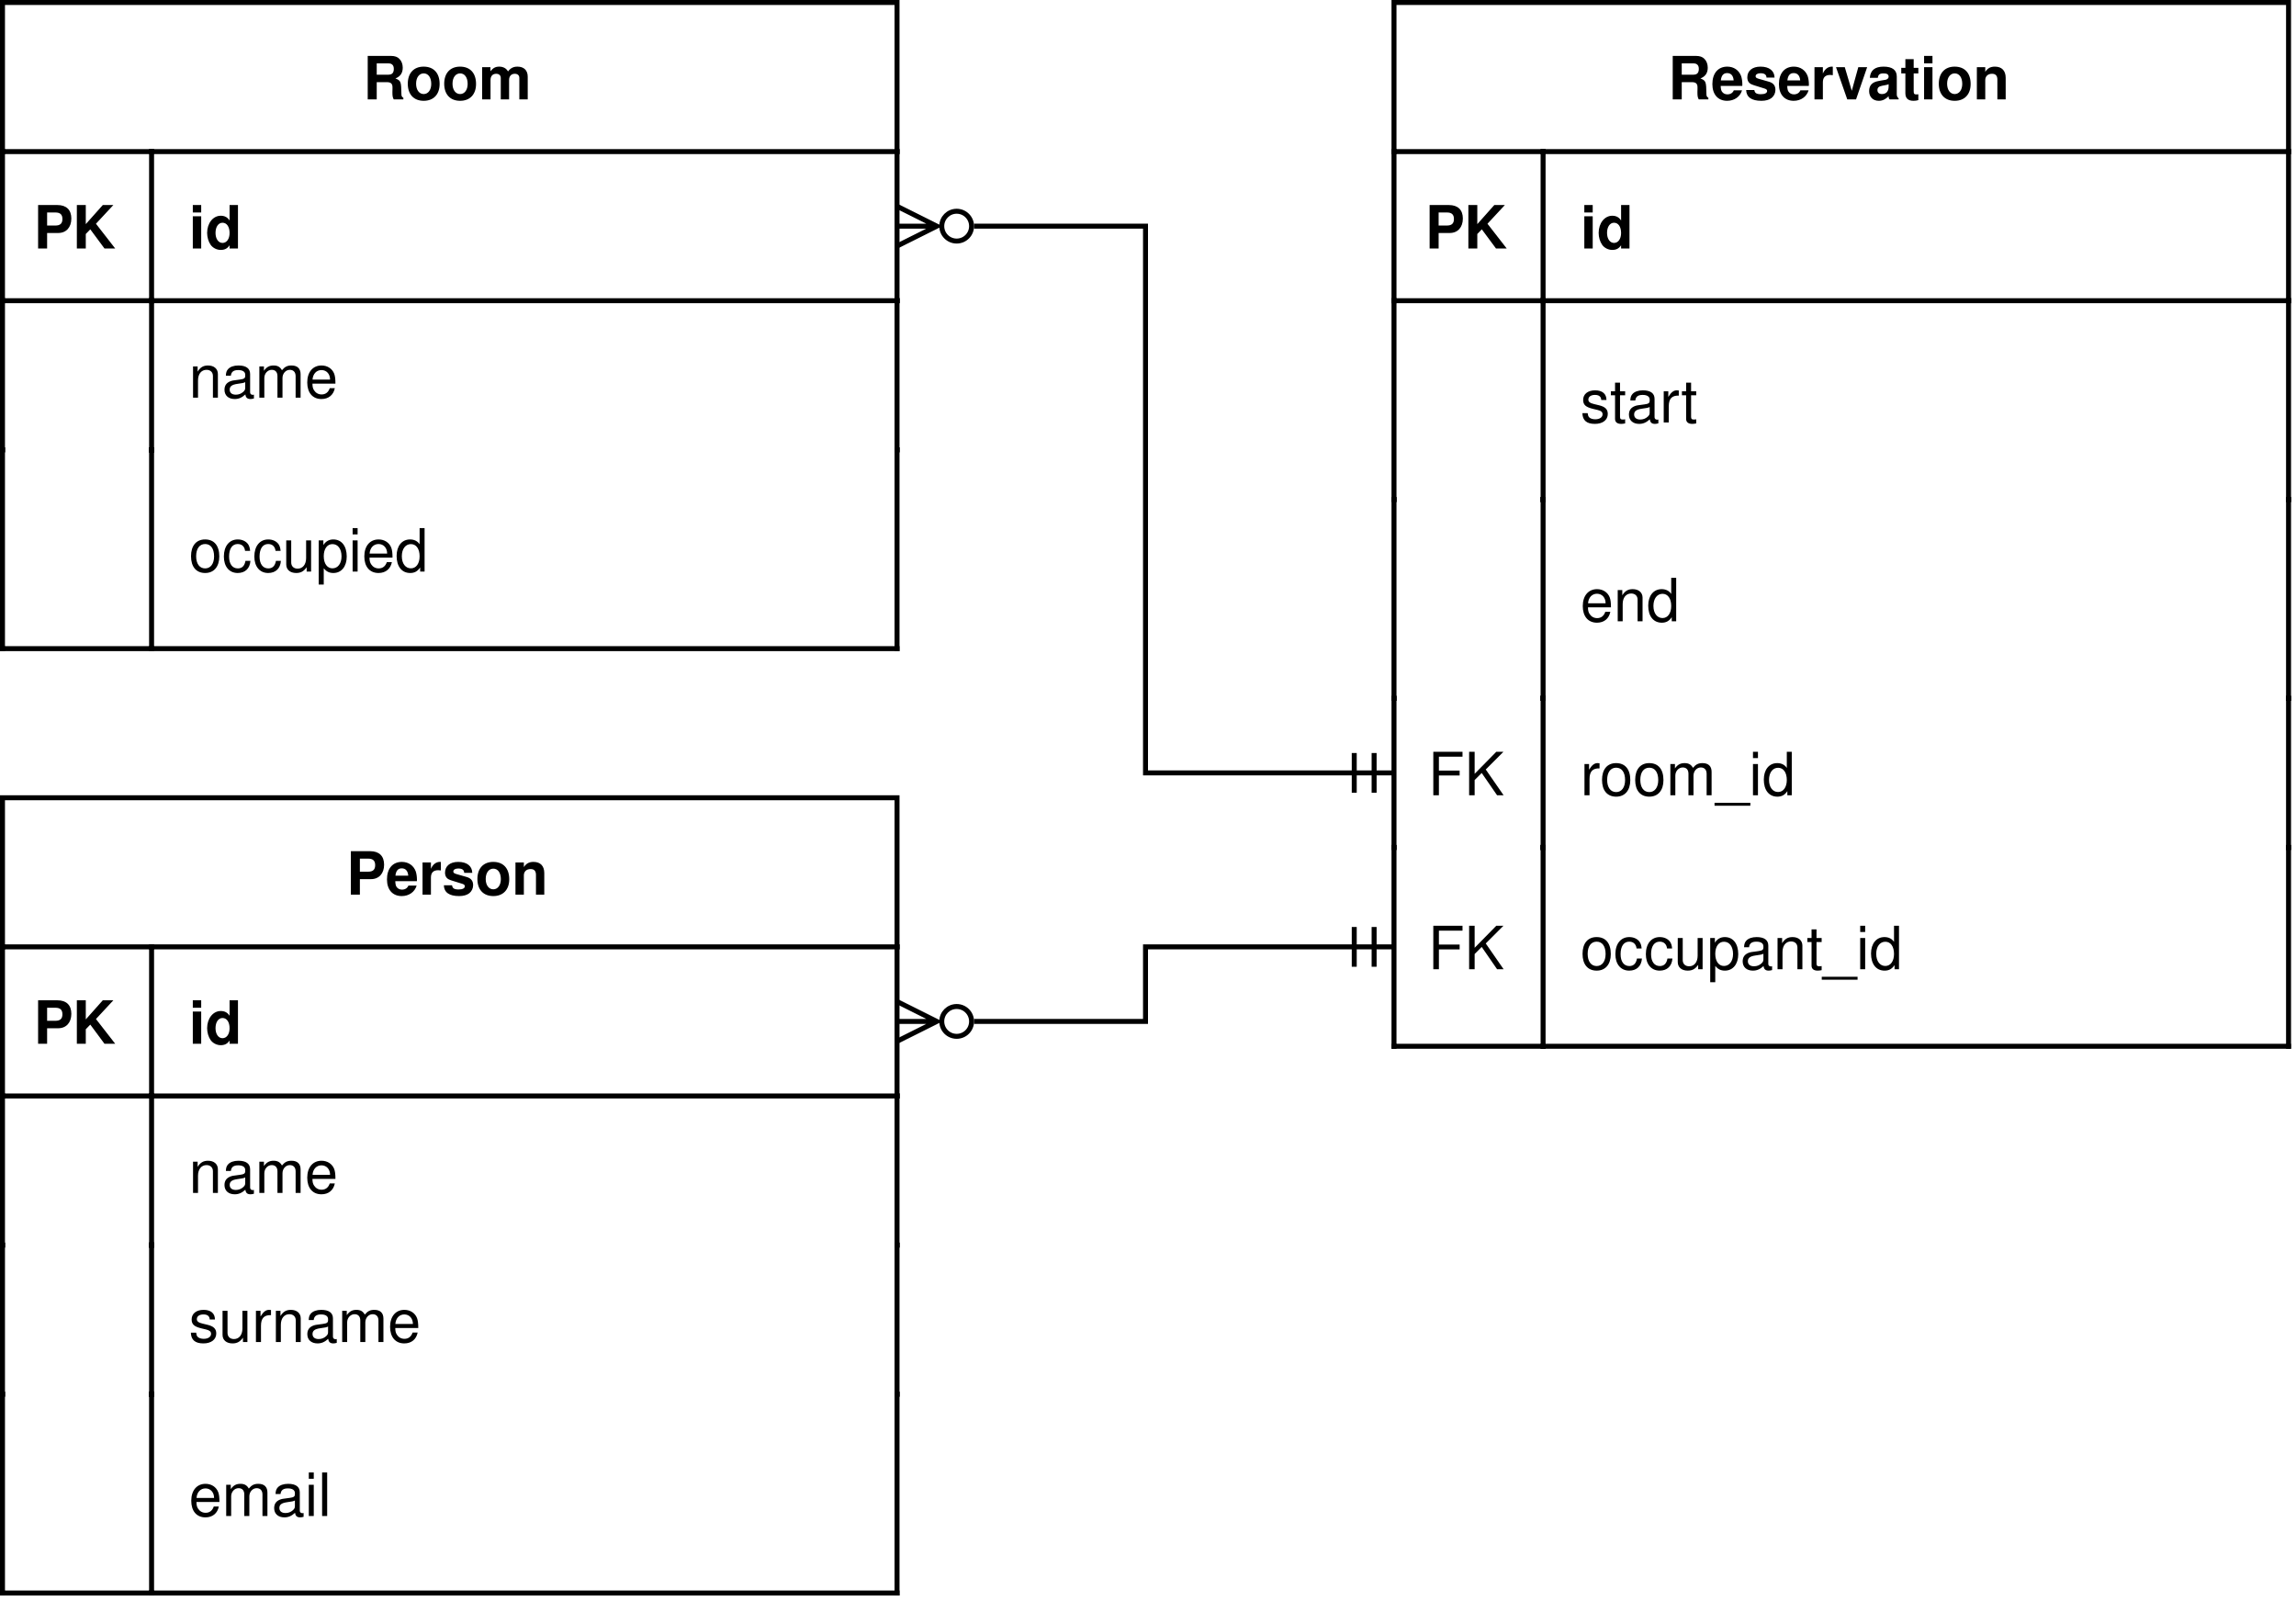
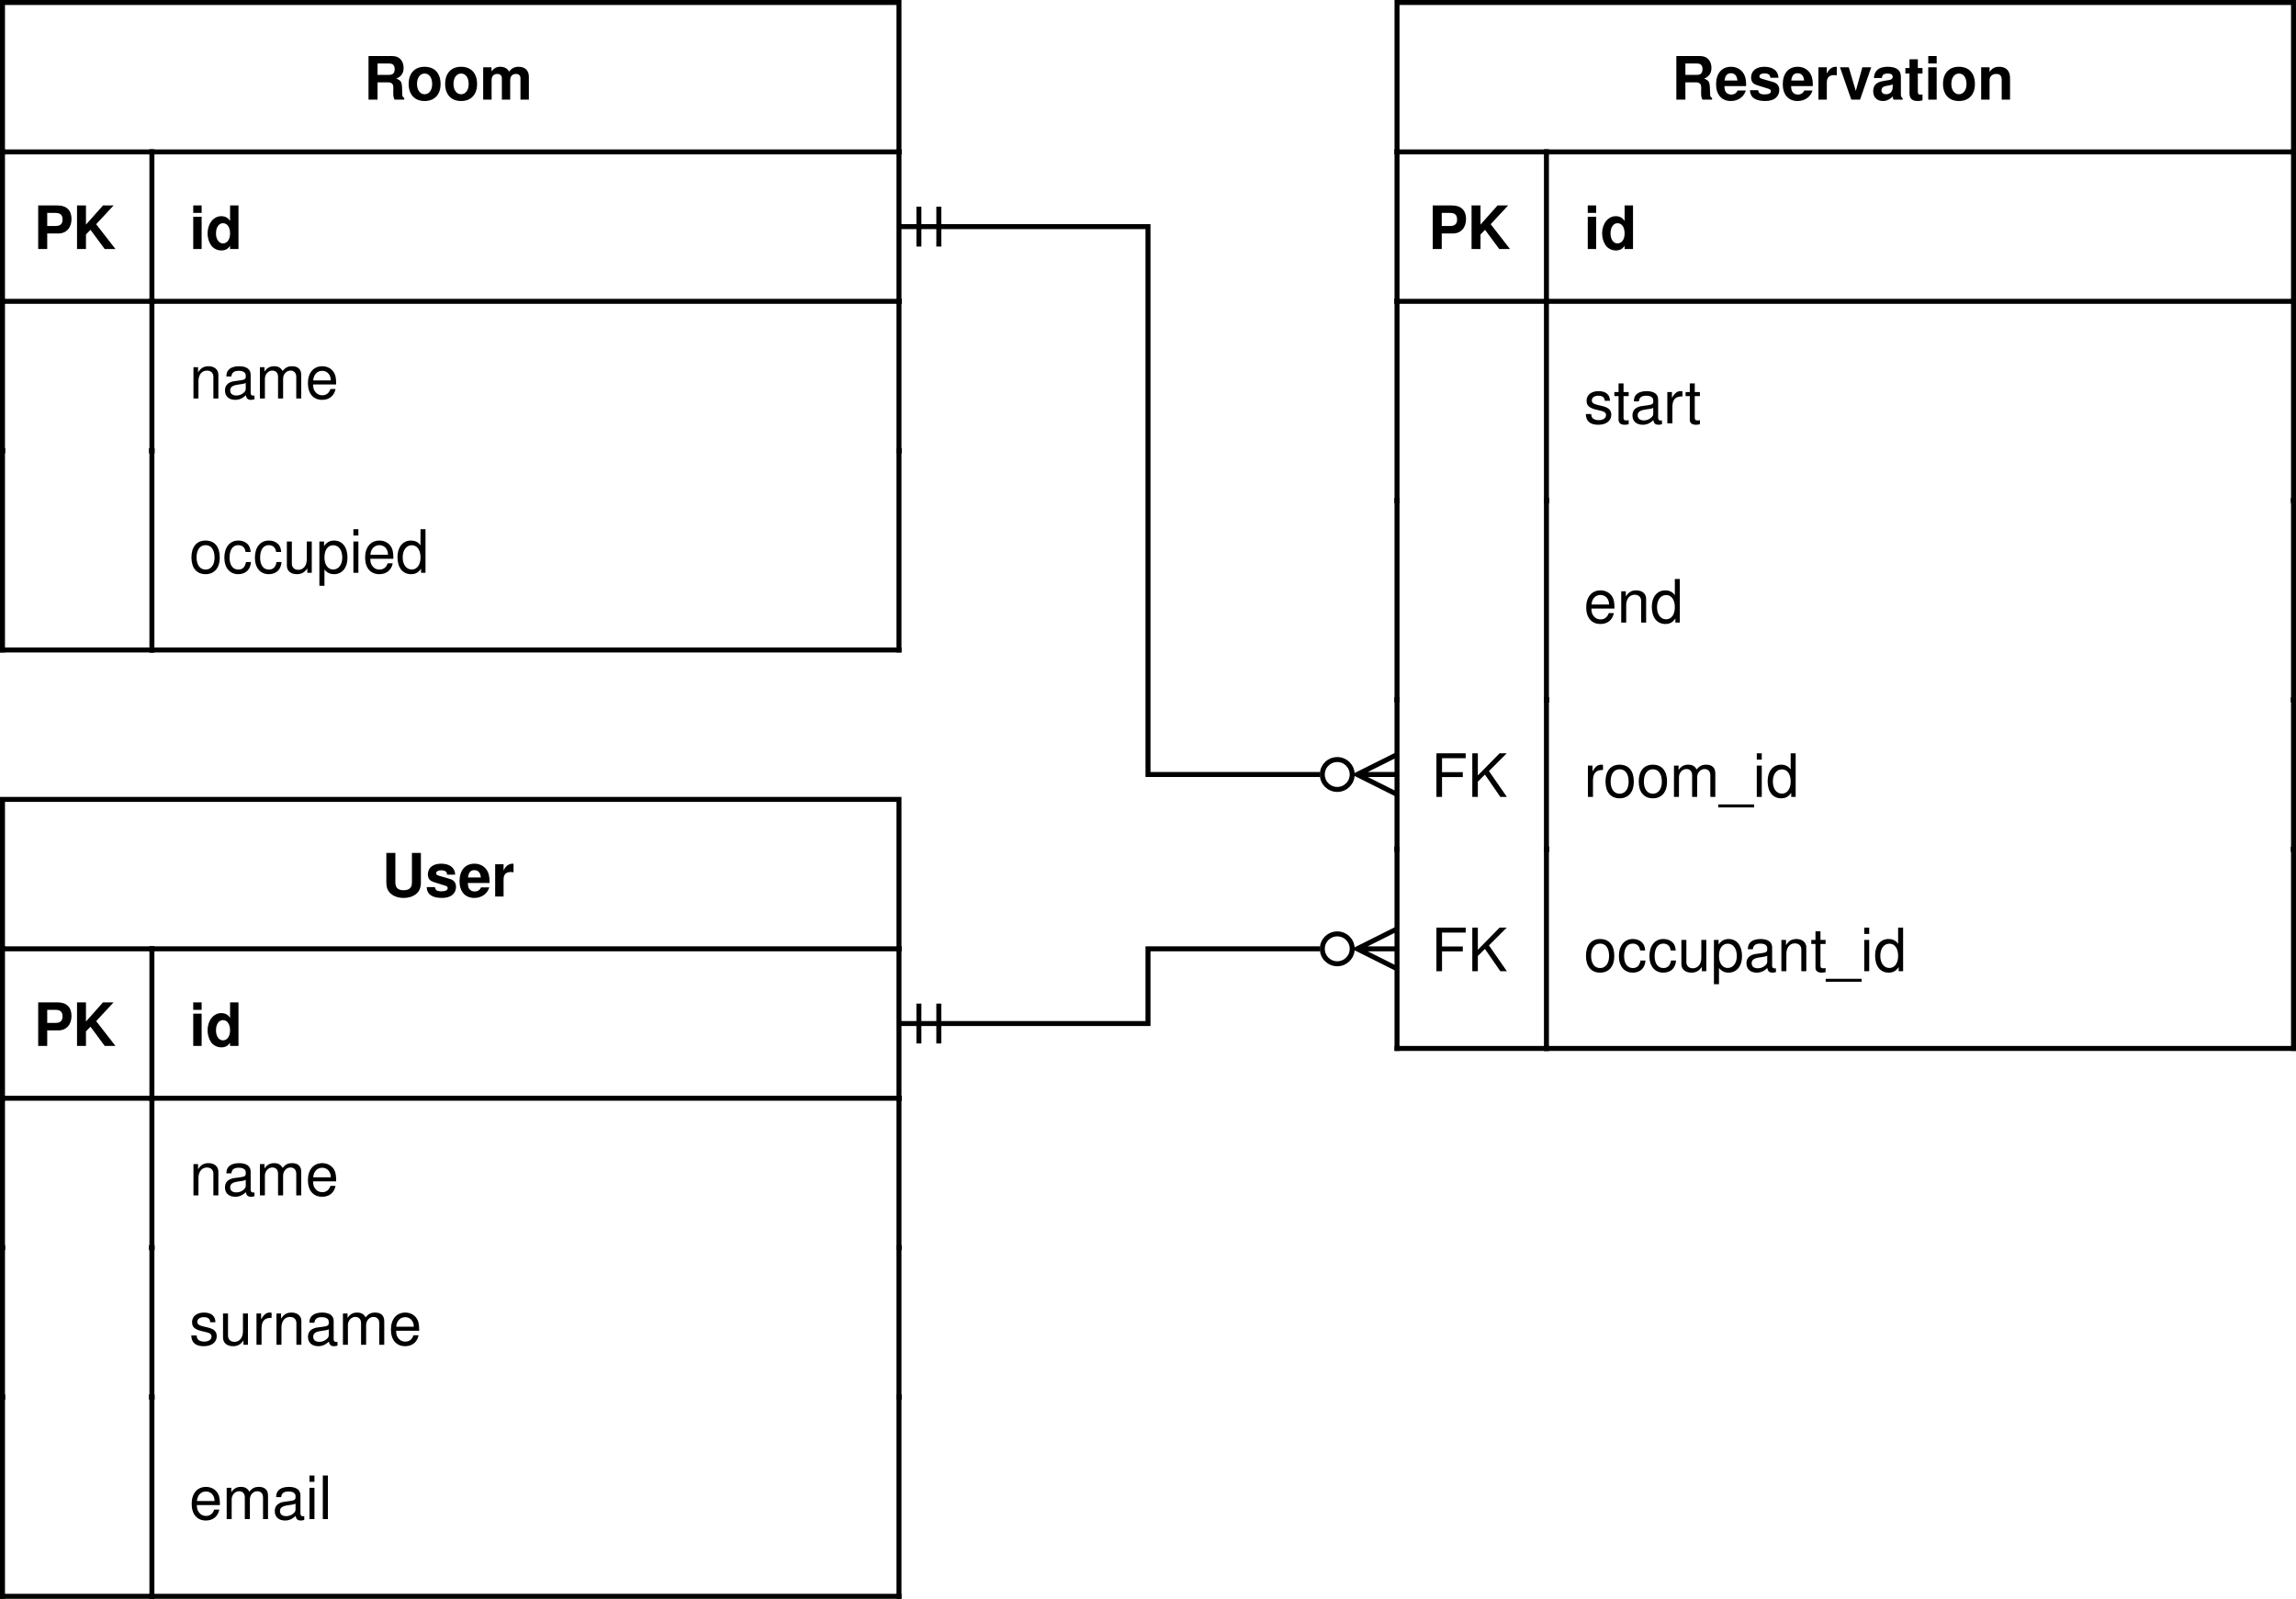
- <svg xmlns="http://www.w3.org/2000/svg" host="65bd71144e" version="1.1" width="462px" height="322px" viewBox="-0.5 -0.5 462 322" content="&lt;mxfile&gt;&lt;diagram id=&quot;4q83Nv25-ci2O4QwDsbY&quot; name=&quot;Page-1&quot;&gt;7VzRbqM4FP2avI5CgHT6uMm0s9J2tKN0pJ19GrnggLXGRsZpkn792mADidOOaWhCCFJU4Yt9MffYB99jysidJ5uvDKTxNxpCPJqMw83I/TKaTG7GjvgrDdvC4E3cwhAxFBYmpzI8oheojGNlXaEQZjsVOaWYo3TXGFBCYMB3bIAxut6ttqR496opiKBheAwANq3/oJDHhdWfjiv7nxBFsbqyN1YnnkDwX8ToiqjLEUpgcSYB2ouqmsUgpOuayb0buXNGKS+Oks0cYhlUHbCi3f0rZ8seM0i4TYNJ0eAZ4JW66QWlieob3+pIiG6m8pCDJ2maZRwwrgBzx8IgIOAAEciEwcnLGIM0Q3n1whIjHD6ALV1x7UiXZku0geGiwEvWFdA9CGeyKJ0vhfNH1Rl5GmAUEXEciJuUV5wxmIm+PICMqxpmGFRkniHjcFMzqbB8hTSBnG1FlY1Gs2ix3S2uq4HgfFa2uDYIHFcZgRp8Uem5gkEcKCQOo+IaqLyNyEIOoVlMGXqROGAVtzpKeXmNEgyIGLQg3DPNaD5J82gjjOcUUwllPnL30ZSVQkbTH4BFkCtDShHh+S37M/ETQZiPP/kjX/R1LspOVRY/WZ3xOSUZZ2LUSB9QgLeGEsAZp6lyiuFS+2cqxPL4iXIuBulrUE+soVbYupbYtgGtZ0D7/a9XwRV3xRHAC0FugES4gCLnOlBBcQCvgxEso7Yfzv3pRUXkljhnpRiFISQHo+xaR7kWVrdhVJWzKgCNvQEsKIIALka44OPMgKrspxV6voGeOHNe9DQZFnVnWQoCRKKHouV0D17/A+DdvD6J/FbhtnLXLt7TgYitiHjcDhFPT0jEN/bQnmYiwxBpf/YsPLUOcY9Y+LMBHQEJ7DoPtw1on3n3duDdU/LurSXvei3wrk7uL5x4b61j/BuqfCumzYl331u709JxDOxoEKxSBDu/Cm4b1Ybs+36Urdy1DLOZ5ixgBtkz4IiSt5n4OsQhV+t3DdWhkv2OYtAhKzlGHipHdyf1IcfMSy5UIHKuMjdxzOSkrxJRA4D7nKuUy+2Bjt+TrDSnY1uVqI1spclWTIezlQYpYY/SlQObLfkk6zodt45pn5MV10xWBvr9SPp1xifkX7dBrtNh/nXto9wj/nXNXAaSzi+GW0e0z+zrDEr9idnXVmpqQ4zQKlcN3ftzixHv4l+nNbn+krSIiSnXM0qTX90XJFpHtc8ChGtKTgMHfygH35xyBWw+YS+Tg8thelVrYM98hOZbpoDw3vBwA2T7vBb2zMftd8iyYce0HvqtXlnavk8/bYFDvUGiP2bH1LNH+xxv1JsS/YXumJbD9KqyFM9U6bv/YHzfjmkDgPucsHiDZH9MwtKcjk/5Xr3XD8Xea02xvyguNhX7/rxa3wDSPrOvP/x36WnZ1/bt+jbY1zcXU5fIvv51/nepuS7KVqw/BNwA1T4TsDfo9aclYGdiycBt6PVegx3xDjOwd5VqvSaD+hsrCUC4H/zbANM+6/S+Y8AJwwhqOUdQV0wjSgC+q6yzmCdYTSC4Qfxn7fhfidInX5W+bPS0kwXNugIDtv1ZL9RayWLVLC/pdvlXhGBJ55Lx/5BfNhKGu8ULZPQH/QbIVp+7RxiXfsKqZgJI+Hc+8IS5VskcIzo2dMUCFRytWnH9QBhVWz4ycG8OJAYx4OgZ7ng/aoVr0unv0dsN45mwPA96rgmefm/iw8ETxepTVsVMrT4U5t79Dw==&lt;/diagram&gt;&lt;/mxfile&gt;">
+ <svg xmlns="http://www.w3.org/2000/svg" host="65bd71144e" version="1.1" width="461px" height="321px" viewBox="-0.5 -0.5 461 321" content="&lt;mxfile&gt;&lt;diagram id=&quot;4q83Nv25-ci2O4QwDsbY&quot; name=&quot;Page-1&quot;&gt;7VxRb5s6FP41eZ1CgHR9vMnaTbqd7lW6advT5AYHrGtsZJwm6a+/NthA4jQzDU0IQYpUfLAPcD77w+ezy8CdxuvPDCTRVxpAPBgNg/XA/TQYjRxn5Io/0rLJLf7wJjeEDAWqUml4RC9QGYfKukQBTLcqckoxR8m2cU4JgXO+ZQOM0dV2tQXF21dNQAgNw+McYNP6AwU8Uk8xHpb2LxCFkbqyN1QnnsD8v5DRJVGXI5TA/EwMtBdVNY1AQFcVk3s3cKeMUp4fxespxDKqOmB5u/tXzhZ3zCDhNg1GeYNngJfqoWeUxure+EZHQtxmIg85eJKmScoB4wowdygMAgIOEIFMGJysjDFIUpRVzy0RwsED2NAl1450abJAaxjMcrxkXQHdg3Ami9L5Qjh/VDcjTwOMQiKO5+Ih5RUnDKbiXh5AylUNMwwqMs+QcbiumFRYPkMaQ842ospao5m32GwXV2VHcD4qW1TpBI6rjEB1vrDwXMIgDhQS+1FxDVQOIzKTXWgSUYZeJA5Yxa2KUlZeoRgDIjotCHZME5oN0izaCOMpxVRCmfXcXTRlpYDR5BtgIeTKkFBEePbI/kT8RBCmww/+wBf3OhVlpyyLn6zO+JSSlDPRa6QPKMBbQQnghNNEOcVwof0zFWJ5/EQ5F530NahH1lArbF1LbJuA1jOg/ffvV8EVT8URwDNBboCEOIci4zpQQrEHr70RLKK2G87d4UVF5BY4Y6UIBQEke6PsWke5Ela3ZlSVszIAtb0BLCiCAC56uODj1ICquE8r9HwDPXHmvOhpMszrTtIEzBEJH/KW4x14/XeAd/36IPIbhdvKXbN4j3sitiLiYTNEPD4hEd/YQ3uagQwDpP3Zs/DYOsQdYuGPBnQExLDtPNw0oF3m3dued0/Ju7eWvOs1wLs6ub9w4r21jvEfqPJQTOsT7663Zoel4xjY0fl8mSDY+llw06jWZN+3o2zlrmGYzTRnBlPIngFHlBxm4usQh1yt39VUhwr2O4pB+6zkGHmo6N2t1IccMy+5UIHIucrcxDGTk65KRDUA7nKuUky3ezp+S7JSn45tVaImspU6SzEtzlZqpIQdSlf2LLZkg6ztdNw4pl1OVlwzWenp9z3p1xmekH/dGrlOi/nXtY9yh/jXNXMZSFo/GW4c0S6zr9Mr9SdmX1upqQkxQqtcFXTvzy1GvIl/ncbk+kvSIkamXM8ojX+3X5BoHNUuCxCuKTn1HPyuHHxzyhmw+Ya9TA4uuulVzYE98xWaLZkCwjvDwzWQ7fJc2DNft99TyA5z8eAq1kt3NtOPbCUEZ9wAg3q9QH/Meqlnj/Y59tObAv2FrpcW3fSqchTP1Ojb/1p823ppDYC7nK54vWB/TLpSn45Puave64Ze7zWm118UF5t6fXc21teAtMvs6/f/W3pa9rXdW98E+/rmZOoS2de/zv8tNedF6ZJ1h4BroNplAvZ6tf60BOyMLBm4CbXeq7Ee3mIG9q5Sq9dkUN2vEgOEu8G/NTDtskrvOwacMAihlnMEdUU0pATgu9I6iXiM1QCCa8R/Vo5/SZQ++Kr0aa2HnSxo1hUYsM3PaqHSShbLZllJt8u+IQQLOpeM/5f8rpEw3M1iQIJ/su6UnbhHGBdOgrLaC2T0G/0KyCY/U6ln9hEdG7pkcxUcrVpx/UIYlAs+MnAHOxKDGHD0DLe8HzXDNen0z+hth/FMWJ4HPdcET++aeHfwRLH8kFU+UsvvhLl3/wM=&lt;/diagram&gt;&lt;/mxfile&gt;">
  <defs>
    <clipPath id="mx-clip-0-30-30-30-0">
      <rect x="0" y="30" width="30" height="30" />
    </clipPath>
    <clipPath id="mx-clip-36-30-144-30-0">
      <rect x="36" y="30" width="144" height="30" />
    </clipPath>
    <clipPath id="mx-clip-36-60-144-30-0">
      <rect x="36" y="60" width="144" height="30" />
    </clipPath>
    <clipPath id="mx-clip-36-90-144-40-0">
      <rect x="36" y="90" width="144" height="40" />
    </clipPath>
    <clipPath id="mx-clip-280-30-30-30-0">
      <rect x="280" y="30" width="30" height="30" />
    </clipPath>
    <clipPath id="mx-clip-316-30-144-30-0">
      <rect x="316" y="30" width="144" height="30" />
    </clipPath>
    <clipPath id="mx-clip-316-60-144-40-0">
      <rect x="316" y="60" width="144" height="40" />
    </clipPath>
    <clipPath id="mx-clip-316-100-144-40-0">
      <rect x="316" y="100" width="144" height="40" />
    </clipPath>
    <clipPath id="mx-clip-280-140-30-30-0">
      <rect x="280" y="140" width="30" height="30" />
    </clipPath>
    <clipPath id="mx-clip-316-140-144-30-0">
      <rect x="316" y="140" width="144" height="30" />
    </clipPath>
    <clipPath id="mx-clip-280-170-30-40-0">
      <rect x="280" y="170" width="30" height="40" />
    </clipPath>
    <clipPath id="mx-clip-316-170-144-40-0">
      <rect x="316" y="170" width="144" height="40" />
    </clipPath>
    <clipPath id="mx-clip-0-190-30-30-0">
      <rect x="0" y="190" width="30" height="30" />
    </clipPath>
    <clipPath id="mx-clip-36-190-144-30-0">
      <rect x="36" y="190" width="144" height="30" />
    </clipPath>
    <clipPath id="mx-clip-36-220-144-30-0">
      <rect x="36" y="220" width="144" height="30" />
    </clipPath>
    <clipPath id="mx-clip-36-250-144-30-0">
      <rect x="36" y="250" width="144" height="30" />
    </clipPath>
    <clipPath id="mx-clip-36-280-144-40-0">
      <rect x="36" y="280" width="144" height="40" />
    </clipPath>
  </defs>
  <g>
    <path d="M 0 30 L 0 0 L 180 0 L 180 30" fill="rgb(255, 255, 255)" stroke="rgb(0, 0, 0)" stroke-miterlimit="10" pointer-events="all" />
    <path d="M 0 30 L 0 130 L 180 130 L 180 30" fill="none" stroke="rgb(0, 0, 0)" stroke-miterlimit="10" pointer-events="none" />
    <path d="M 0 30 L 180 30" fill="none" stroke="rgb(0, 0, 0)" stroke-miterlimit="10" pointer-events="none" />
    <path d="M 30 30 L 30 60 L 30 90 L 30 130" fill="none" stroke="rgb(0, 0, 0)" stroke-miterlimit="10" pointer-events="none" />
    <g fill="rgb(0, 0, 0)" font-family="Helvetica" font-weight="bold" pointer-events="none" text-anchor="middle" font-size="12px">
      <text x="89.5" y="19.5">
                Room
            </text>
    </g>
    <path d="M 0 30 M 180 30 M 180 60 L 0 60" fill="none" stroke="rgb(0, 0, 0)" stroke-linecap="square" stroke-miterlimit="10" pointer-events="none" />
    <path d="M 0 30 M 30 30 M 30 60 M 0 60" fill="none" stroke="rgb(0, 0, 0)" stroke-linecap="square" stroke-miterlimit="10" pointer-events="none" />
    <g fill="rgb(0, 0, 0)" font-family="Helvetica" font-weight="bold" pointer-events="none" clip-path="url(#mx-clip-0-30-30-30-0)" text-anchor="middle" font-size="12px">
      <text x="14.5" y="49.5">
                PK
            </text>
    </g>
    <path d="M 30 30 M 180 30 M 180 60 M 30 60" fill="none" stroke="rgb(0, 0, 0)" stroke-linecap="square" stroke-miterlimit="10" pointer-events="none" />
    <g fill="rgb(0, 0, 0)" font-family="Helvetica" font-weight="bold" text-decoration="underline" pointer-events="none" clip-path="url(#mx-clip-36-30-144-30-0)" font-size="12px">
      <text x="37.5" y="49.5">
                id
            </text>
    </g>
    <path d="M 0 60 M 30 60 M 30 90 M 0 90" fill="none" stroke="rgb(0, 0, 0)" stroke-linecap="square" stroke-miterlimit="10" pointer-events="none" />
    <path d="M 30 60 M 180 60 M 180 90 M 30 90" fill="none" stroke="rgb(0, 0, 0)" stroke-linecap="square" stroke-miterlimit="10" pointer-events="none" />
    <g fill="rgb(0, 0, 0)" font-family="Helvetica" pointer-events="none" clip-path="url(#mx-clip-36-60-144-30-0)" font-size="12px">
      <text x="37.5" y="79.5">
                name
            </text>
    </g>
    <path d="M 0 90 M 30 90 M 30 130 M 0 130" fill="none" stroke="rgb(0, 0, 0)" stroke-linecap="square" stroke-miterlimit="10" pointer-events="none" />
    <path d="M 30 90 M 180 90 M 180 130 M 30 130" fill="none" stroke="rgb(0, 0, 0)" stroke-linecap="square" stroke-miterlimit="10" pointer-events="none" />
    <g fill="rgb(0, 0, 0)" font-family="Helvetica" pointer-events="none" clip-path="url(#mx-clip-36-90-144-40-0)" font-size="12px">
      <text x="37.5" y="114.5">
                occupied
            </text>
    </g>
    <path d="M 280 30 L 280 0 L 460 0 L 460 30" fill="rgb(255, 255, 255)" stroke="rgb(0, 0, 0)" stroke-miterlimit="10" pointer-events="none" />
    <path d="M 280 30 L 280 210 L 460 210 L 460 30" fill="none" stroke="rgb(0, 0, 0)" stroke-miterlimit="10" pointer-events="none" />
    <path d="M 280 30 L 460 30" fill="none" stroke="rgb(0, 0, 0)" stroke-miterlimit="10" pointer-events="none" />
    <path d="M 310 30 L 310 60 L 310 100 L 310 140 L 310 170 L 310 210" fill="none" stroke="rgb(0, 0, 0)" stroke-miterlimit="10" pointer-events="none" />
    <g fill="rgb(0, 0, 0)" font-family="Helvetica" font-weight="bold" pointer-events="none" text-anchor="middle" font-size="12px">
      <text x="369.5" y="19.5">
                Reservation
            </text>
    </g>
    <path d="M 280 30 M 460 30 M 460 60 L 280 60" fill="none" stroke="rgb(0, 0, 0)" stroke-linecap="square" stroke-miterlimit="10" pointer-events="none" />
    <path d="M 280 30 M 310 30 M 310 60 M 280 60" fill="none" stroke="rgb(0, 0, 0)" stroke-linecap="square" stroke-miterlimit="10" pointer-events="none" />
    <g fill="rgb(0, 0, 0)" font-family="Helvetica" font-weight="bold" pointer-events="none" clip-path="url(#mx-clip-280-30-30-30-0)" text-anchor="middle" font-size="12px">
      <text x="294.5" y="49.5">
                PK
            </text>
    </g>
    <path d="M 310 30 M 460 30 M 460 60 M 310 60" fill="none" stroke="rgb(0, 0, 0)" stroke-linecap="square" stroke-miterlimit="10" pointer-events="none" />
    <g fill="rgb(0, 0, 0)" font-family="Helvetica" font-weight="bold" text-decoration="underline" pointer-events="none" clip-path="url(#mx-clip-316-30-144-30-0)" font-size="12px">
      <text x="317.5" y="49.5">
                id
            </text>
    </g>
    <path d="M 280 60 M 310 60 M 310 100 M 280 100" fill="none" stroke="rgb(0, 0, 0)" stroke-linecap="square" stroke-miterlimit="10" pointer-events="none" />
    <path d="M 310 60 M 460 60 M 460 100 M 310 100" fill="none" stroke="rgb(0, 0, 0)" stroke-linecap="square" stroke-miterlimit="10" pointer-events="none" />
    <g fill="rgb(0, 0, 0)" font-family="Helvetica" pointer-events="none" clip-path="url(#mx-clip-316-60-144-40-0)" font-size="12px">
      <text x="317.5" y="84.5">
                start
            </text>
    </g>
    <path d="M 280 100 M 310 100 M 310 140 M 280 140" fill="none" stroke="rgb(0, 0, 0)" stroke-linecap="square" stroke-miterlimit="10" pointer-events="none" />
    <path d="M 310 100 M 460 100 M 460 140 M 310 140" fill="none" stroke="rgb(0, 0, 0)" stroke-linecap="square" stroke-miterlimit="10" pointer-events="none" />
    <g fill="rgb(0, 0, 0)" font-family="Helvetica" pointer-events="none" clip-path="url(#mx-clip-316-100-144-40-0)" font-size="12px">
      <text x="317.5" y="124.5">
                end
            </text>
    </g>
    <path d="M 280 140 M 310 140 M 310 170 M 280 170" fill="none" stroke="rgb(0, 0, 0)" stroke-linecap="square" stroke-miterlimit="10" pointer-events="none" />
    <g fill="rgb(0, 0, 0)" font-family="Helvetica" pointer-events="none" clip-path="url(#mx-clip-280-140-30-30-0)" text-anchor="middle" font-size="12px">
      <text x="294.5" y="159.5">
                FK
            </text>
    </g>
    <path d="M 310 140 M 460 140 M 460 170 M 310 170" fill="none" stroke="rgb(0, 0, 0)" stroke-linecap="square" stroke-miterlimit="10" pointer-events="none" />
    <g fill="rgb(0, 0, 0)" font-family="Helvetica" pointer-events="none" clip-path="url(#mx-clip-316-140-144-30-0)" font-size="12px">
      <text x="317.5" y="159.5">
                room_id
            </text>
    </g>
    <path d="M 280 170 M 310 170 M 310 210 M 280 210" fill="none" stroke="rgb(0, 0, 0)" stroke-linecap="square" stroke-miterlimit="10" pointer-events="none" />
    <g fill="rgb(0, 0, 0)" font-family="Helvetica" pointer-events="none" clip-path="url(#mx-clip-280-170-30-40-0)" text-anchor="middle" font-size="12px">
      <text x="294.5" y="194.5">
                FK
            </text>
    </g>
    <path d="M 310 170 M 460 170 M 460 210 M 310 210" fill="none" stroke="rgb(0, 0, 0)" stroke-linecap="square" stroke-miterlimit="10" pointer-events="none" />
    <g fill="rgb(0, 0, 0)" font-family="Helvetica" pointer-events="none" clip-path="url(#mx-clip-316-170-144-40-0)" font-size="12px">
      <text x="317.5" y="194.5">
                occupant_id
            </text>
    </g>
    <path d="M 0 190 L 0 160 L 180 160 L 180 190" fill="rgb(255, 255, 255)" stroke="rgb(0, 0, 0)" stroke-miterlimit="10" pointer-events="none" />
    <path d="M 0 190 L 0 320 L 180 320 L 180 190" fill="none" stroke="rgb(0, 0, 0)" stroke-miterlimit="10" pointer-events="none" />
    <path d="M 0 190 L 180 190" fill="none" stroke="rgb(0, 0, 0)" stroke-miterlimit="10" pointer-events="none" />
    <path d="M 30 190 L 30 220 L 30 250 L 30 280 L 30 320" fill="none" stroke="rgb(0, 0, 0)" stroke-miterlimit="10" pointer-events="none" />
    <g fill="rgb(0, 0, 0)" font-family="Helvetica" font-weight="bold" pointer-events="none" text-anchor="middle" font-size="12px">
      <text x="89.5" y="179.5">
-                 Person
+                 User
            </text>
    </g>
    <path d="M 0 190 M 180 190 M 180 220 L 0 220" fill="none" stroke="rgb(0, 0, 0)" stroke-linecap="square" stroke-miterlimit="10" pointer-events="none" />
    <path d="M 0 190 M 30 190 M 30 220 M 0 220" fill="none" stroke="rgb(0, 0, 0)" stroke-linecap="square" stroke-miterlimit="10" pointer-events="none" />
    <g fill="rgb(0, 0, 0)" font-family="Helvetica" font-weight="bold" pointer-events="none" clip-path="url(#mx-clip-0-190-30-30-0)" text-anchor="middle" font-size="12px">
      <text x="14.5" y="209.5">
                PK
            </text>
    </g>
    <path d="M 30 190 M 180 190 M 180 220 M 30 220" fill="none" stroke="rgb(0, 0, 0)" stroke-linecap="square" stroke-miterlimit="10" pointer-events="none" />
    <g fill="rgb(0, 0, 0)" font-family="Helvetica" font-weight="bold" text-decoration="underline" pointer-events="none" clip-path="url(#mx-clip-36-190-144-30-0)" font-size="12px">
      <text x="37.5" y="209.5">
                id
            </text>
    </g>
    <path d="M 0 220 M 30 220 M 30 250 M 0 250" fill="none" stroke="rgb(0, 0, 0)" stroke-linecap="square" stroke-miterlimit="10" pointer-events="none" />
    <path d="M 30 220 M 180 220 M 180 250 M 30 250" fill="none" stroke="rgb(0, 0, 0)" stroke-linecap="square" stroke-miterlimit="10" pointer-events="none" />
    <g fill="rgb(0, 0, 0)" font-family="Helvetica" pointer-events="none" clip-path="url(#mx-clip-36-220-144-30-0)" font-size="12px">
      <text x="37.5" y="239.5">
                name
            </text>
    </g>
    <path d="M 0 250 M 30 250 M 30 280 M 0 280" fill="none" stroke="rgb(0, 0, 0)" stroke-linecap="square" stroke-miterlimit="10" pointer-events="none" />
    <path d="M 30 250 M 180 250 M 180 280 M 30 280" fill="none" stroke="rgb(0, 0, 0)" stroke-linecap="square" stroke-miterlimit="10" pointer-events="none" />
    <g fill="rgb(0, 0, 0)" font-family="Helvetica" pointer-events="none" clip-path="url(#mx-clip-36-250-144-30-0)" font-size="12px">
      <text x="37.5" y="269.5">
                surname
            </text>
    </g>
    <path d="M 0 280 M 30 280 M 30 320 M 0 320" fill="none" stroke="rgb(0, 0, 0)" stroke-linecap="square" stroke-miterlimit="10" pointer-events="none" />
    <path d="M 30 280 M 180 280 M 180 320 M 30 320" fill="none" stroke="rgb(0, 0, 0)" stroke-linecap="square" stroke-miterlimit="10" pointer-events="none" />
    <g fill="rgb(0, 0, 0)" font-family="Helvetica" pointer-events="none" clip-path="url(#mx-clip-36-280-144-40-0)" font-size="12px">
      <text x="37.5" y="304.5">
                email
            </text>
    </g>
-     <path d="M 195.5 205 L 230 205 L 230 190 L 280 190" fill="none" stroke="rgb(0, 0, 0)" stroke-miterlimit="10" pointer-events="none" />
-     <ellipse cx="192" cy="205" rx="3" ry="3" fill="none" stroke="rgb(0, 0, 0)" pointer-events="none" />
-     <path d="M 180 209 L 188 205 L 180 201 M 188 205 L 180 205" fill="none" stroke="rgb(0, 0, 0)" stroke-miterlimit="10" pointer-events="none" />
-     <path d="M 276 194 L 276 186 M 272 194 L 272 186" fill="none" stroke="rgb(0, 0, 0)" stroke-miterlimit="10" pointer-events="none" />
-     <path d="M 195.5 45 L 230 45 L 230 155 L 280 155" fill="none" stroke="rgb(0, 0, 0)" stroke-miterlimit="10" pointer-events="none" />
-     <ellipse cx="192" cy="45" rx="3" ry="3" fill="none" stroke="rgb(0, 0, 0)" pointer-events="none" />
-     <path d="M 180 49 L 188 45 L 180 41 M 188 45 L 180 45" fill="none" stroke="rgb(0, 0, 0)" stroke-miterlimit="10" pointer-events="none" />
-     <path d="M 276 159 L 276 151 M 272 159 L 272 151" fill="none" stroke="rgb(0, 0, 0)" stroke-miterlimit="10" pointer-events="none" />
+     <path d="M 180 205 L 230 205 L 230 190 L 264.5 190" fill="none" stroke="rgb(0, 0, 0)" stroke-miterlimit="10" pointer-events="none" />
+     <path d="M 184 201 L 184 209 M 188 201 L 188 209" fill="none" stroke="rgb(0, 0, 0)" stroke-miterlimit="10" pointer-events="none" />
+     <ellipse cx="268" cy="190" rx="3" ry="3" fill="none" stroke="rgb(0, 0, 0)" pointer-events="none" />
+     <path d="M 280 186 L 272 190 L 280 194 M 272 190 L 280 190" fill="none" stroke="rgb(0, 0, 0)" stroke-miterlimit="10" pointer-events="none" />
+     <path d="M 180 45 L 230 45 L 230 155 L 264.5 155" fill="none" stroke="rgb(0, 0, 0)" stroke-miterlimit="10" pointer-events="none" />
+     <path d="M 184 41 L 184 49 M 188 41 L 188 49" fill="none" stroke="rgb(0, 0, 0)" stroke-miterlimit="10" pointer-events="none" />
+     <ellipse cx="268" cy="155" rx="3" ry="3" fill="none" stroke="rgb(0, 0, 0)" pointer-events="none" />
+     <path d="M 280 151 L 272 155 L 280 159 M 272 155 L 280 155" fill="none" stroke="rgb(0, 0, 0)" stroke-miterlimit="10" pointer-events="none" />
  </g>
</svg>
